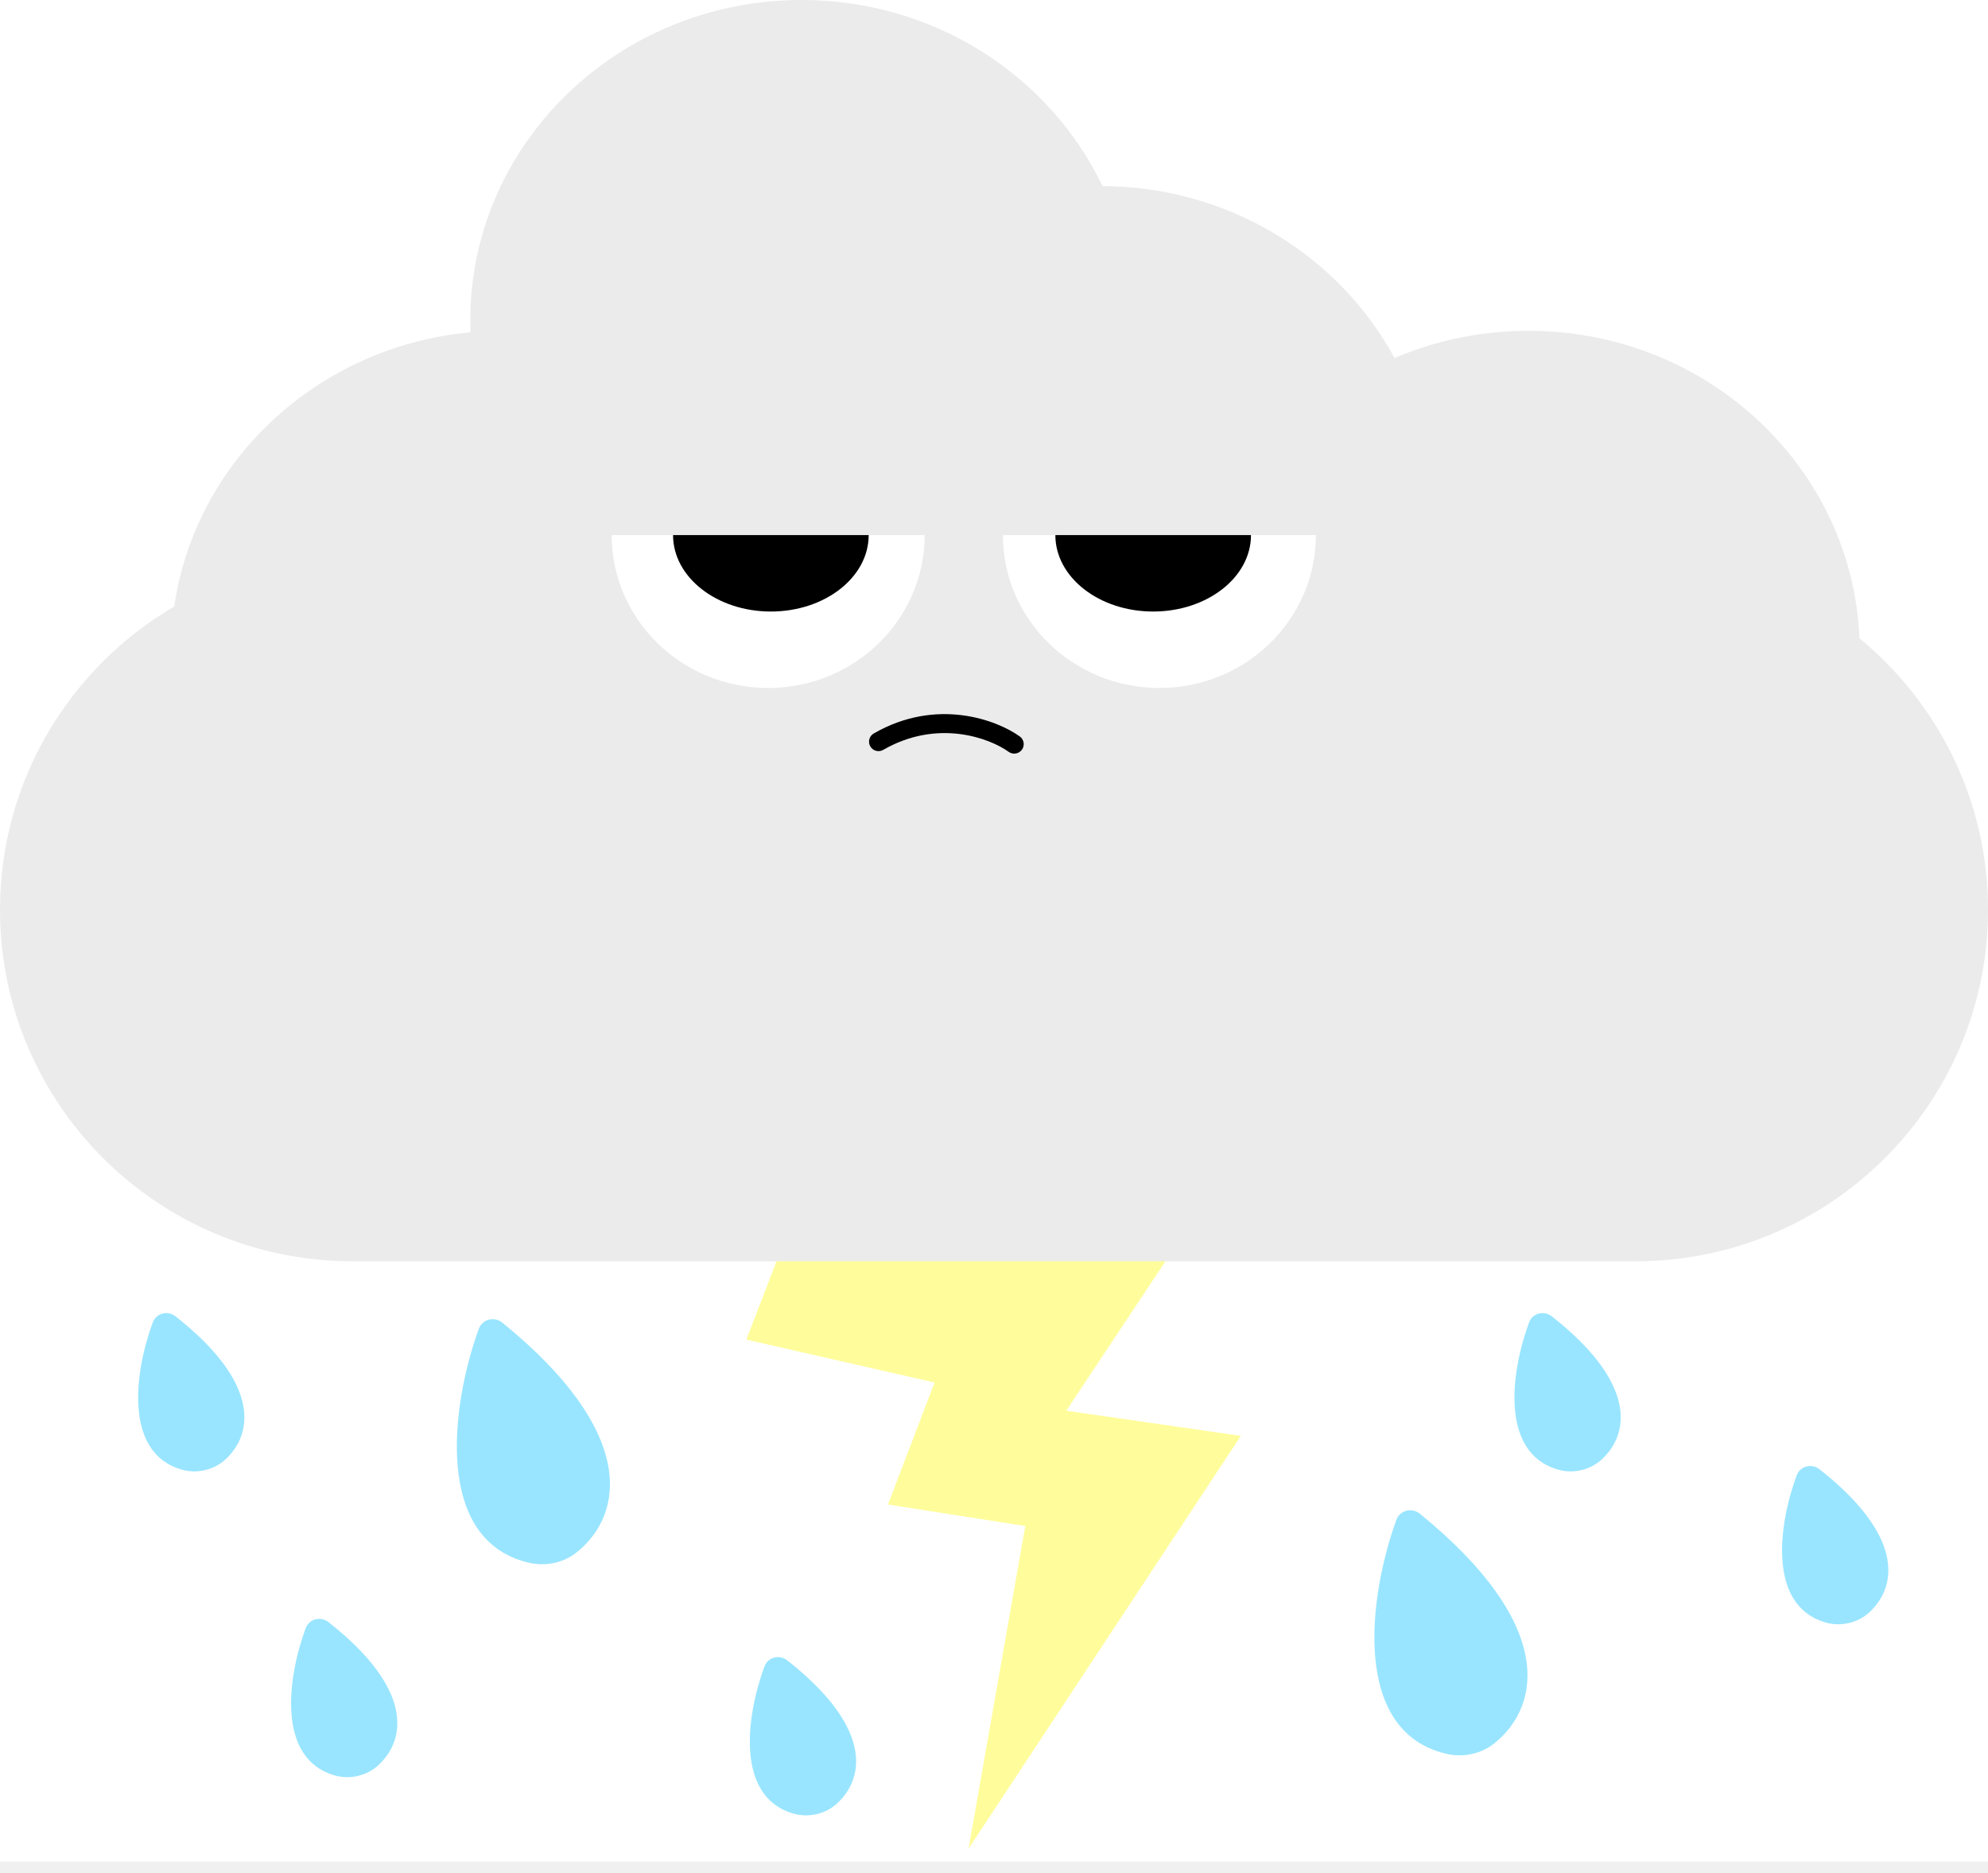
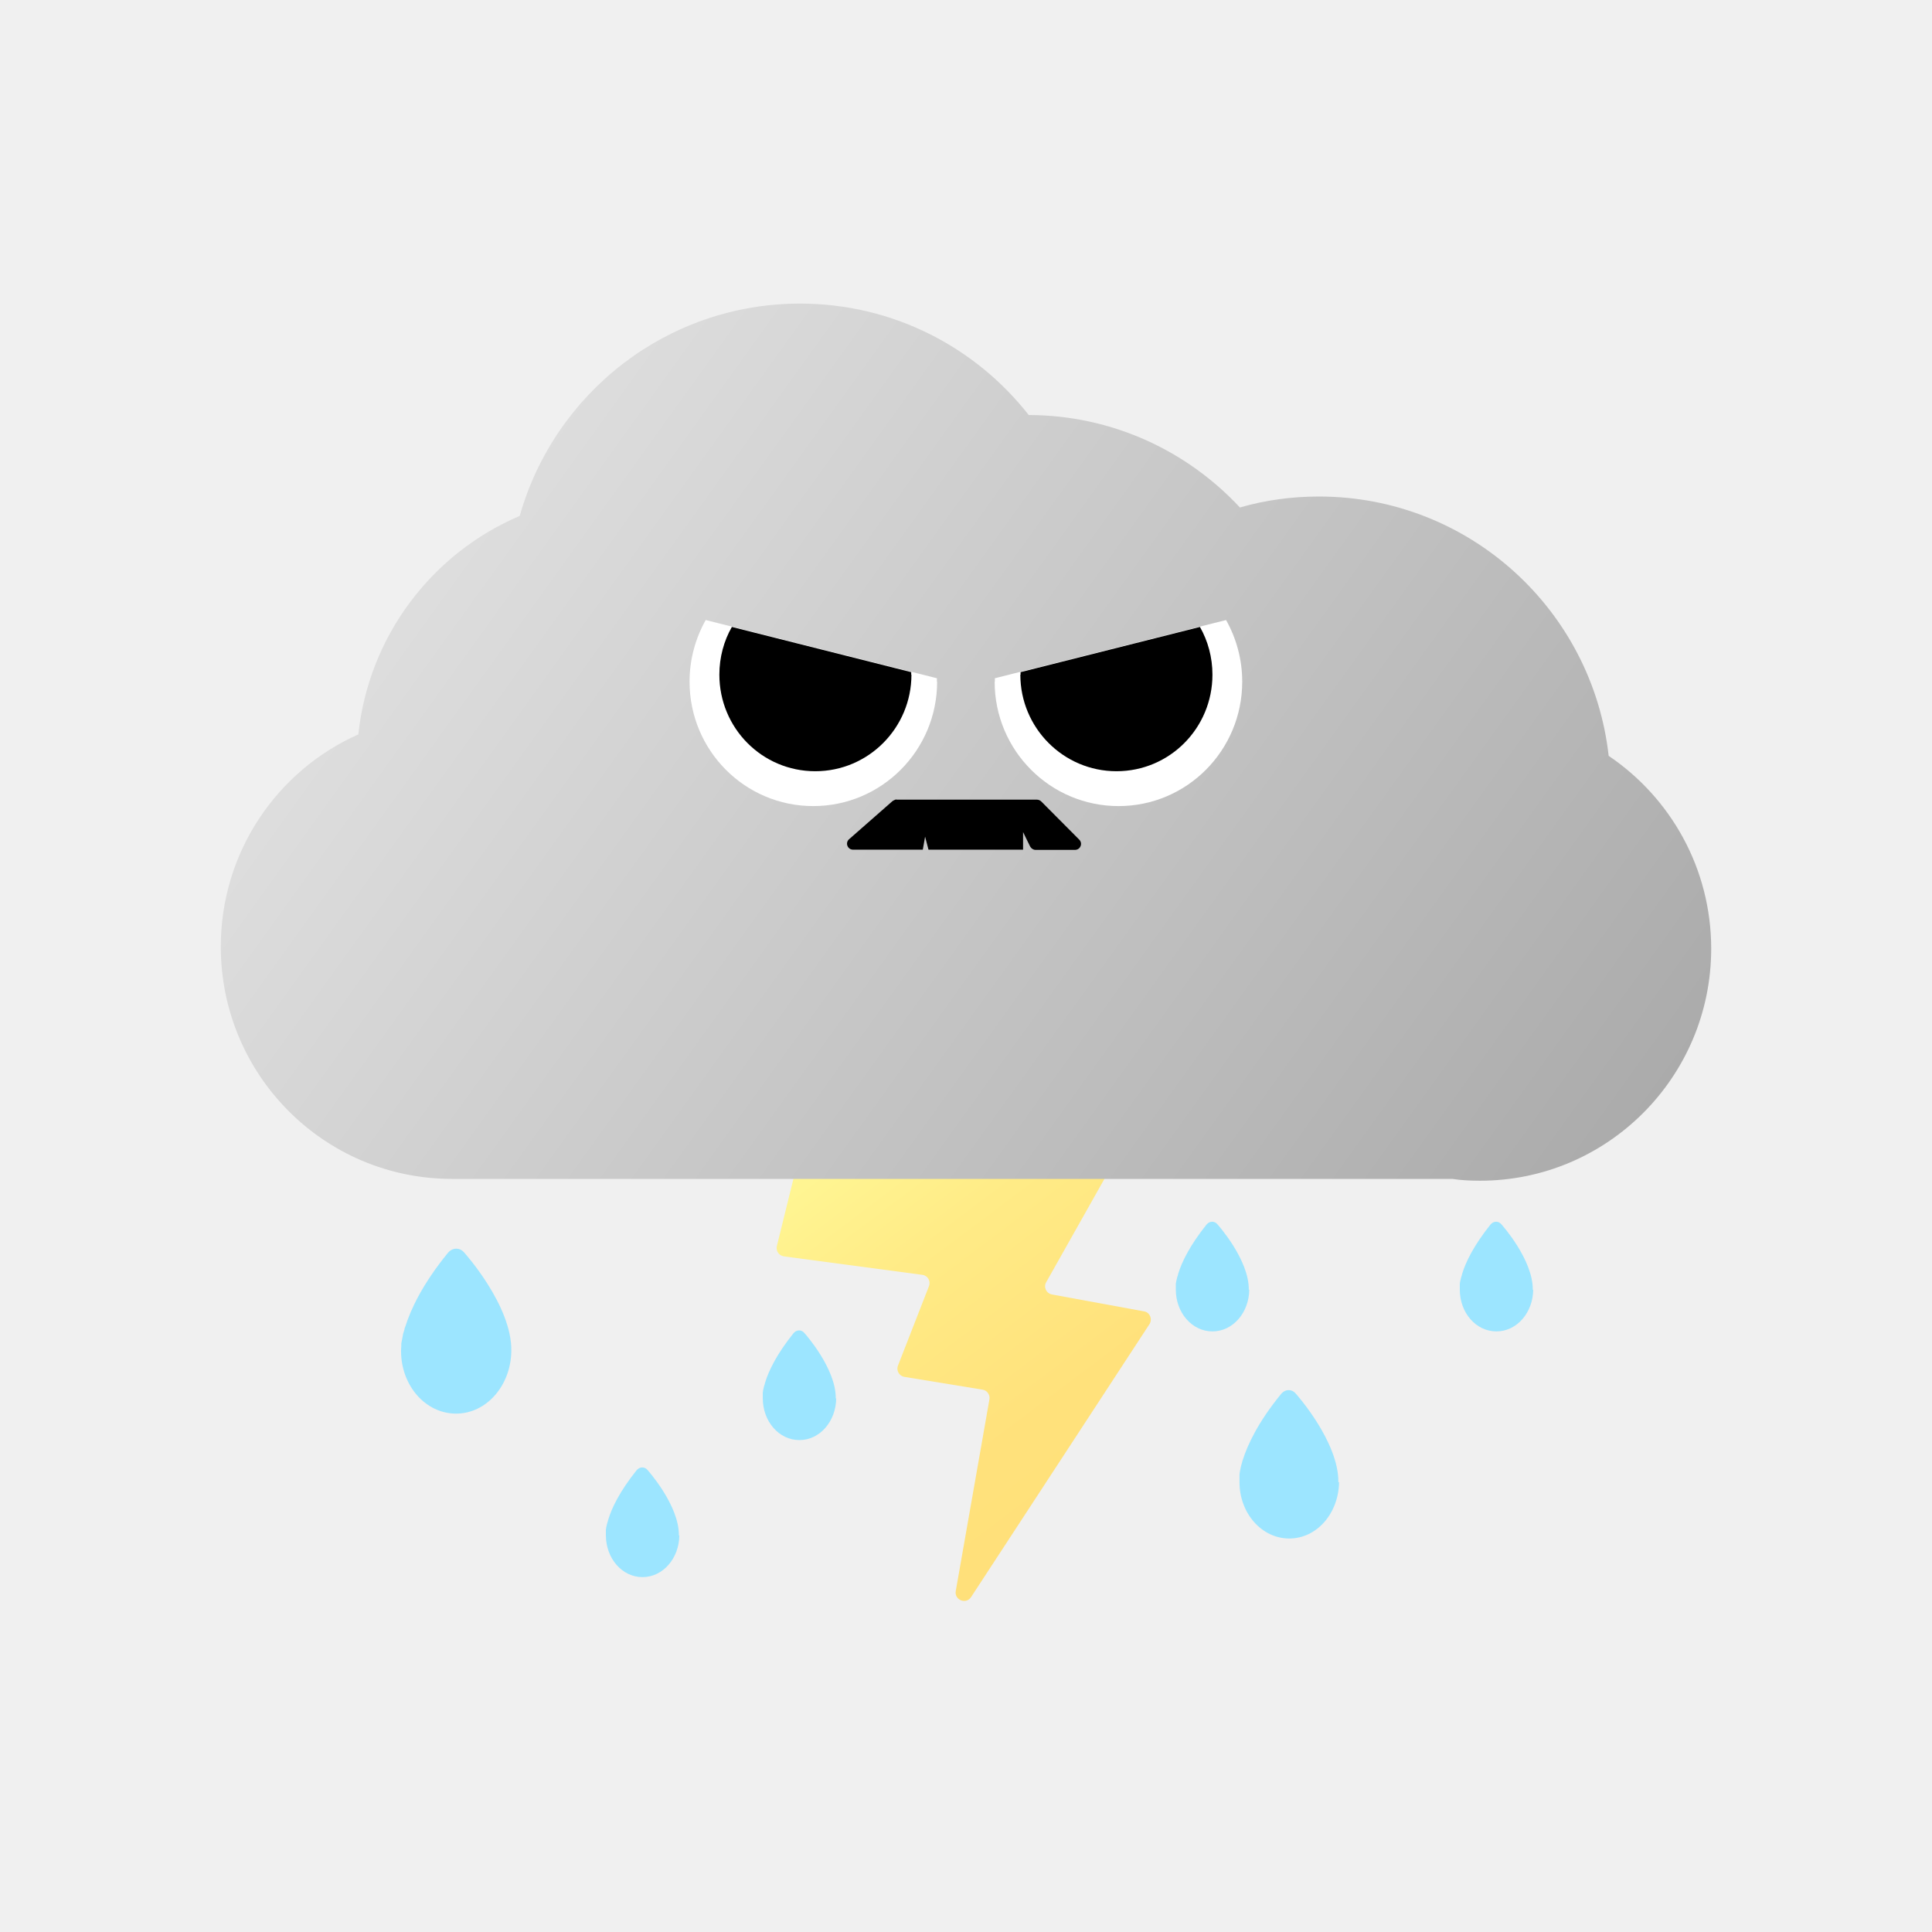
- <svg xmlns="http://www.w3.org/2000/svg" width="52" height="49" viewBox="0 0 52 49" fill="none">
-   <rect width="52" height="48.706" fill="white" />
-   <path d="M19.521 35.049L22.372 27.658L27.833 27.272L26.214 31.635L30.508 32.966L27.89 36.91L32.457 37.568L25.335 48.366L26.818 39.927L23.226 39.364L24.446 36.172L19.521 35.049Z" fill="#FFFD9B" />
-   <path fill-rule="evenodd" clip-rule="evenodd" d="M36.477 9.368C37.548 8.91 38.732 8.655 39.978 8.655C44.647 8.655 48.453 12.227 48.638 16.701C50.691 18.388 52 20.943 52 23.803C52 28.882 47.871 33 42.778 33H9.222C4.129 33 0 28.882 0 23.803C0 20.421 1.83 17.466 4.557 15.868C5.109 12.054 8.312 9.062 12.307 8.694C12.303 8.591 12.301 8.489 12.301 8.386C12.301 3.754 16.181 0 20.968 0C24.456 0 27.463 1.994 28.838 4.869C32.157 4.884 35.035 6.705 36.477 9.368Z" fill="#EBEBEB" />
-   <path fill-rule="evenodd" clip-rule="evenodd" d="M26.233 14C26.233 14 26.233 14 26.233 14C26.233 16.209 28.065 18 30.326 18C32.586 18 34.419 16.209 34.419 14C34.419 14 34.419 14 34.419 14L26.233 14Z" fill="white" />
-   <path fill-rule="evenodd" clip-rule="evenodd" d="M16 14C16 14 16 14 16 14C16 16.209 17.833 18 20.093 18C22.354 18 24.186 16.209 24.186 14C24.186 14 24.186 14 24.186 14L16 14Z" fill="white" />
-   <path fill-rule="evenodd" clip-rule="evenodd" d="M27.605 14L32.722 14C32.722 15.105 31.576 16 30.163 16C28.751 16 27.605 15.105 27.605 14Z" fill="black" />
-   <path fill-rule="evenodd" clip-rule="evenodd" d="M17.605 14L22.722 14C22.722 15.105 21.576 16 20.163 16C18.751 16 17.605 15.105 17.605 14Z" fill="black" />
-   <path fill-rule="evenodd" clip-rule="evenodd" d="M23.103 19.619C24.533 18.796 25.896 19.319 26.384 19.671C26.496 19.751 26.651 19.725 26.731 19.614C26.811 19.503 26.785 19.348 26.674 19.268C26.077 18.838 24.501 18.242 22.855 19.19C22.737 19.258 22.696 19.41 22.764 19.528C22.832 19.647 22.984 19.688 23.103 19.619Z" fill="black" />
-   <path d="M47.727 42.444C46.233 41.988 46.521 39.885 46.996 38.6C47.087 38.355 47.387 38.28 47.593 38.442C49.767 40.15 49.654 41.476 48.905 42.177C48.594 42.469 48.135 42.569 47.727 42.444Z" fill="#99E5FF" />
-   <path d="M4.727 38.444C3.233 37.988 3.521 35.885 3.996 34.6C4.087 34.355 4.387 34.28 4.593 34.442C6.766 36.15 6.654 37.476 5.905 38.177C5.594 38.469 5.135 38.569 4.727 38.444Z" fill="#99E5FF" />
-   <path d="M8.727 46.444C7.233 45.988 7.521 43.885 7.996 42.6C8.087 42.355 8.387 42.28 8.593 42.442C10.767 44.15 10.654 45.476 9.905 46.177C9.594 46.469 9.135 46.569 8.727 46.444Z" fill="#99E5FF" />
-   <path d="M20.727 47.444C19.233 46.988 19.521 44.885 19.996 43.6C20.087 43.355 20.387 43.28 20.593 43.442C22.767 45.15 22.654 46.476 21.905 47.177C21.594 47.469 21.135 47.569 20.727 47.444Z" fill="#99E5FF" />
-   <path d="M40.727 38.444C39.233 37.988 39.521 35.885 39.996 34.6C40.087 34.355 40.387 34.28 40.593 34.442C42.767 36.15 42.654 37.476 41.905 38.177C41.594 38.469 41.135 38.569 40.727 38.444Z" fill="#99E5FF" />
-   <path d="M37.829 45.886C35.33 45.297 35.807 41.745 36.523 39.769C36.616 39.513 36.929 39.434 37.141 39.606C40.65 42.461 40.334 44.596 39.099 45.604C38.747 45.891 38.271 45.99 37.829 45.886Z" fill="#99E5FF" />
-   <path d="M13.829 40.886C11.33 40.297 11.807 36.745 12.523 34.769C12.616 34.513 12.93 34.434 13.141 34.606C16.65 37.461 16.334 39.596 15.099 40.604C14.747 40.891 14.271 40.99 13.829 40.886Z" fill="#99E5FF" />
+ <svg xmlns="http://www.w3.org/2000/svg" width="70" height="70" viewBox="0 0 70 70" fill="none">
+   <g clip-path="url(#clip0_3090_76659)">
+     <path d="M29.284 40.532L28.147 45.148C28.106 45.321 28.221 45.495 28.402 45.52L33.419 46.19C33.616 46.215 33.731 46.421 33.657 46.603L32.537 49.474C32.463 49.656 32.578 49.854 32.768 49.887L35.601 50.35C35.766 50.375 35.881 50.541 35.848 50.706L34.629 57.646C34.572 57.969 35 58.142 35.181 57.87L41.647 47.977C41.762 47.794 41.663 47.546 41.449 47.513L38.114 46.901C37.907 46.86 37.8 46.636 37.907 46.455L40.774 41.367C40.881 41.169 40.749 40.929 40.527 40.912L29.597 40.309C29.448 40.309 29.317 40.4 29.284 40.54V40.532Z" fill="url(#paint0_linear_3090_76659)" />
+     <path d="M62 34.368C62 39.016 58.244 42.78 53.623 42.78C53.285 42.78 52.94 42.764 52.618 42.714H16.377C11.748 42.714 8 38.95 8 34.301C8 30.869 10.043 27.916 12.983 26.609C13.362 23.035 15.66 20.041 18.831 18.693C20.083 14.251 24.16 11 28.987 11C32.348 11 35.338 12.572 37.273 15.037C40.296 15.045 43.014 16.335 44.925 18.387C45.84 18.122 46.795 17.99 47.792 17.99C53.22 17.99 57.692 22.092 58.285 27.386C60.526 28.9 62 31.464 62 34.376V34.368Z" fill="url(#paint1_linear_3090_76659)" />
+     <path d="M33.954 24.698C33.954 27.188 31.944 29.206 29.465 29.206C26.986 29.206 24.984 27.188 24.984 24.698C24.984 23.888 25.198 23.127 25.569 22.465L33.946 24.574C33.946 24.574 33.946 24.657 33.946 24.698H33.954Z" fill="white" />
+     <path d="M33.023 24.444C33.023 26.371 31.467 27.943 29.539 27.943C27.612 27.943 26.064 26.379 26.064 24.444C26.064 23.815 26.228 23.219 26.517 22.715L33.015 24.353C33.015 24.353 33.015 24.419 33.015 24.444H33.023Z" fill="black" />
+     <path d="M36.038 24.698C36.038 27.188 38.048 29.206 40.527 29.206C43.006 29.206 45.008 27.188 45.008 24.698C45.008 23.888 44.794 23.127 44.423 22.465L36.046 24.574C36.046 24.574 36.046 24.657 36.046 24.698H36.038Z" fill="white" />
+     <path d="M36.969 24.444C36.969 26.371 38.526 27.943 40.453 27.943C42.38 27.943 43.929 26.379 43.929 24.444C43.929 23.815 43.764 23.219 43.476 22.715L36.977 24.353C36.977 24.353 36.977 24.419 36.977 24.444H36.969Z" fill="black" />
+     <path d="M32.48 28.973H37.57C37.628 28.973 37.685 28.998 37.727 29.039L39.102 30.421C39.242 30.561 39.143 30.793 38.946 30.793H37.521C37.438 30.793 37.364 30.743 37.323 30.669L37.068 30.148V30.785H33.641L33.518 30.313L33.435 30.785H30.907C30.709 30.785 30.61 30.537 30.767 30.404L32.34 29.023C32.34 29.023 32.431 28.965 32.48 28.965V28.973Z" fill="black" />
+     <path d="M18.526 48.951C18.51 50.2 17.628 51.218 16.524 51.218C15.421 51.218 14.531 50.208 14.531 48.951C14.531 48.951 14.531 48.885 14.54 48.752C14.54 48.736 14.54 48.719 14.54 48.695C14.54 48.678 14.54 48.653 14.548 48.637C14.564 48.554 14.581 48.447 14.605 48.331C14.622 48.281 14.638 48.223 14.655 48.165C14.655 48.132 14.671 48.099 14.688 48.058C14.877 47.454 15.297 46.536 16.228 45.394C16.393 45.196 16.665 45.187 16.829 45.394C16.829 45.394 18.551 47.305 18.526 48.943V48.951Z" fill="#9CE5FF" />
+     <path d="M24.614 55.628C24.605 56.463 24.02 57.142 23.279 57.142C22.538 57.142 21.953 56.463 21.953 55.628C21.953 55.628 21.953 55.586 21.953 55.495C21.953 55.487 21.953 55.471 21.953 55.462C21.953 55.454 21.953 55.438 21.953 55.421C21.961 55.363 21.97 55.297 21.994 55.214C22.003 55.181 22.011 55.148 22.027 55.107C22.027 55.09 22.035 55.065 22.044 55.041C22.167 54.635 22.456 54.031 23.065 53.27C23.172 53.138 23.362 53.13 23.469 53.27C23.469 53.27 24.614 54.544 24.597 55.636L24.614 55.628Z" fill="#9CE5FF" />
+     <path d="M30.297 50.663C30.289 51.498 29.704 52.177 28.963 52.177C28.221 52.177 27.637 51.498 27.637 50.663C27.637 50.663 27.637 50.622 27.637 50.531C27.637 50.522 27.637 50.506 27.637 50.498C27.637 50.489 27.637 50.473 27.637 50.456C27.645 50.398 27.653 50.332 27.678 50.249C27.686 50.216 27.694 50.183 27.711 50.142C27.711 50.125 27.719 50.1 27.727 50.076C27.851 49.67 28.139 49.066 28.749 48.306C28.856 48.173 29.045 48.165 29.152 48.306C29.152 48.306 30.297 49.579 30.281 50.671L30.297 50.663Z" fill="#9CE5FF" />
+     <path d="M45.263 46.725C45.255 47.561 44.67 48.239 43.929 48.239C43.187 48.239 42.602 47.561 42.602 46.725C42.602 46.725 42.602 46.684 42.602 46.593C42.602 46.585 42.602 46.568 42.602 46.56C42.602 46.552 42.602 46.535 42.602 46.519C42.611 46.461 42.619 46.395 42.644 46.312C42.652 46.279 42.66 46.246 42.677 46.204C42.677 46.188 42.685 46.163 42.693 46.138C42.817 45.733 43.105 45.129 43.715 44.368C43.822 44.236 44.011 44.227 44.118 44.368C44.118 44.368 45.263 45.642 45.246 46.734L45.263 46.725Z" fill="#9CE5FF" />
+     <path d="M48.517 53.7C48.5 54.833 47.71 55.743 46.713 55.743C45.716 55.743 44.909 54.833 44.909 53.7C44.909 53.7 44.909 53.642 44.909 53.518C44.909 53.501 44.909 53.485 44.909 53.468C44.909 53.452 44.909 53.435 44.909 53.418C44.917 53.344 44.934 53.253 44.959 53.145C44.967 53.104 44.983 53.054 45 52.997C45 52.972 45.016 52.939 45.025 52.906C45.197 52.36 45.576 51.532 46.416 50.507C46.565 50.325 46.812 50.316 46.96 50.507C46.96 50.507 48.509 52.236 48.492 53.708L48.517 53.7Z" fill="#9CE5FF" />
+     <path d="M55.551 46.725C55.543 47.561 54.958 48.239 54.217 48.239C53.475 48.239 52.891 47.561 52.891 46.725C52.891 46.725 52.891 46.684 52.891 46.593C52.891 46.585 52.891 46.568 52.891 46.56C52.891 46.552 52.891 46.535 52.891 46.519C52.899 46.461 52.907 46.395 52.932 46.312C52.94 46.279 52.948 46.246 52.965 46.204C52.965 46.188 52.973 46.163 52.981 46.138C53.105 45.733 53.393 45.129 54.003 44.368C54.11 44.236 54.299 44.227 54.406 44.368C54.406 44.368 55.551 45.642 55.535 46.734L55.551 46.725Z" fill="#9CE5FF" />
+   </g>
+   <defs>
+     <linearGradient id="paint0_linear_3090_76659" x1="29.58" y1="38.538" x2="43.75" y2="57.373" gradientUnits="userSpaceOnUse">
+       <stop stop-color="#FFFD9B" />
+       <stop offset="0.04" stop-color="#FFFA98" />
+       <stop offset="0.33" stop-color="#FFEB86" />
+       <stop offset="0.64" stop-color="#FFE17B" />
+       <stop offset="1" stop-color="#FFDF78" />
+     </linearGradient>
+     <linearGradient id="paint1_linear_3090_76659" x1="6.559" y1="11.587" x2="61.384" y2="50.988" gradientUnits="userSpaceOnUse">
+       <stop stop-color="#EBEBEB" />
+       <stop offset="1" stop-color="#A3A3A3" />
+     </linearGradient>
+     <clipPath id="clip0_3090_76659">
+       <rect width="54" height="47" fill="white" transform="translate(8 11)" />
+     </clipPath>
+   </defs>
</svg>
